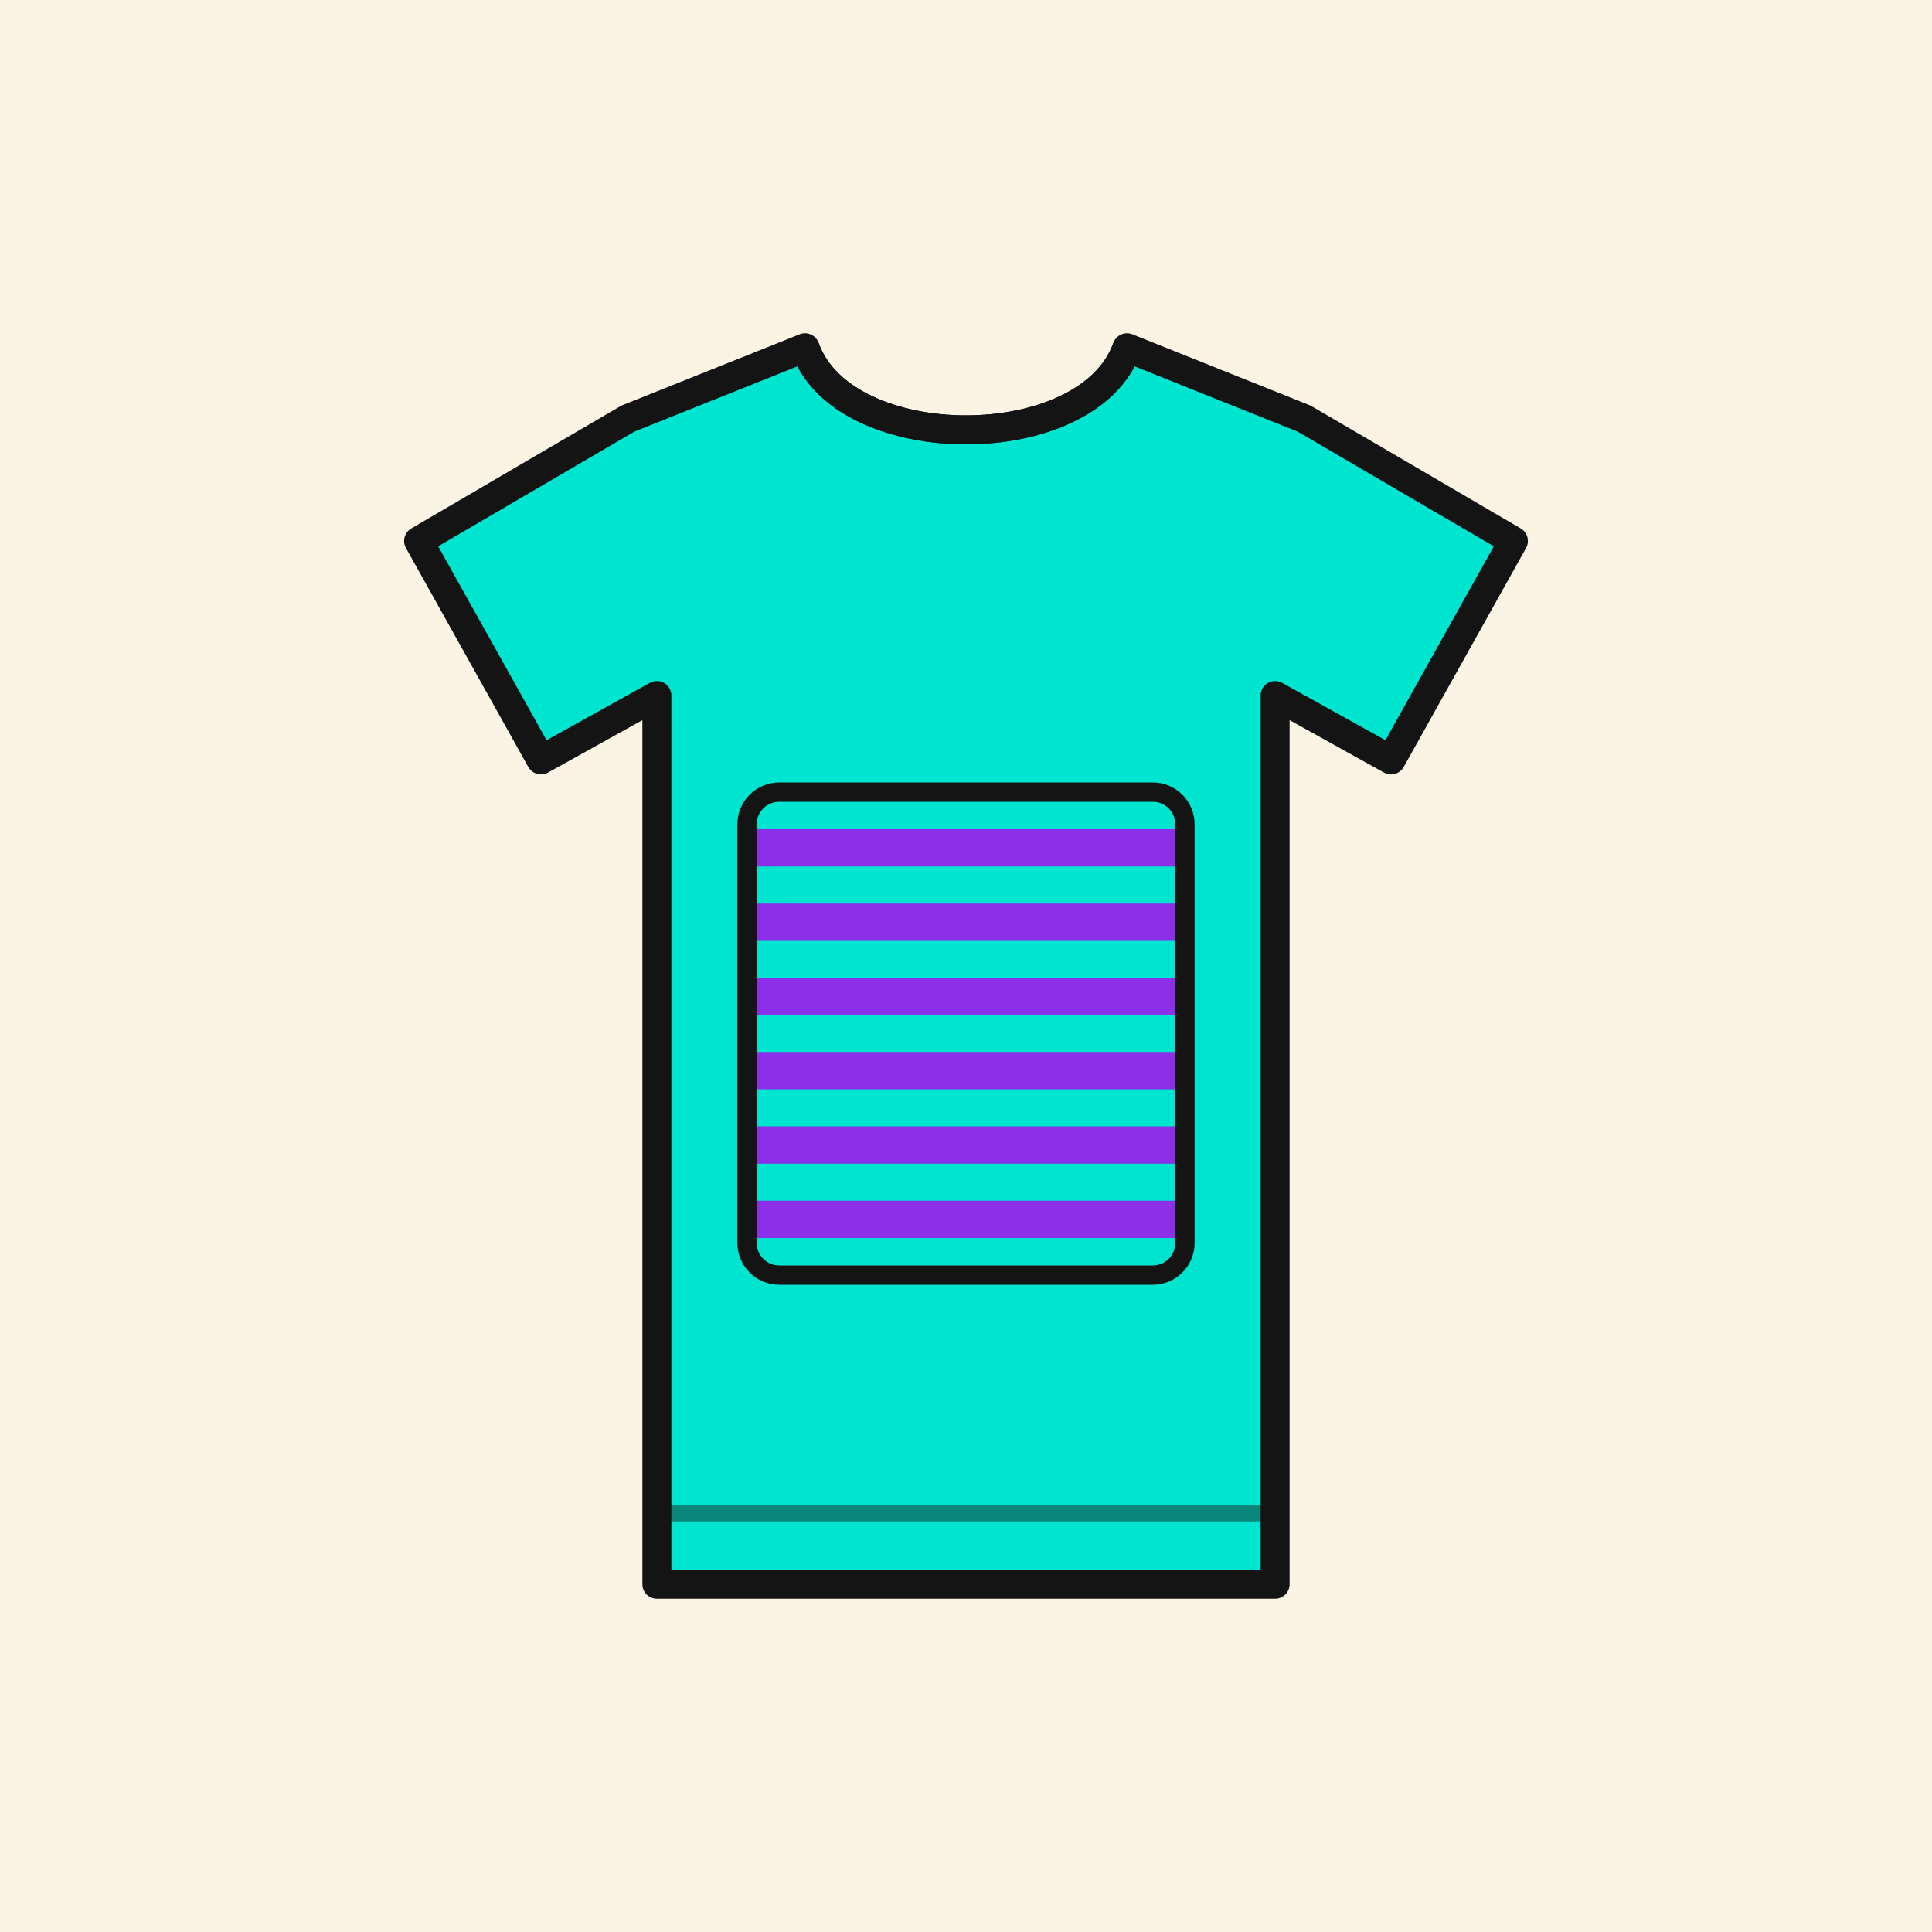
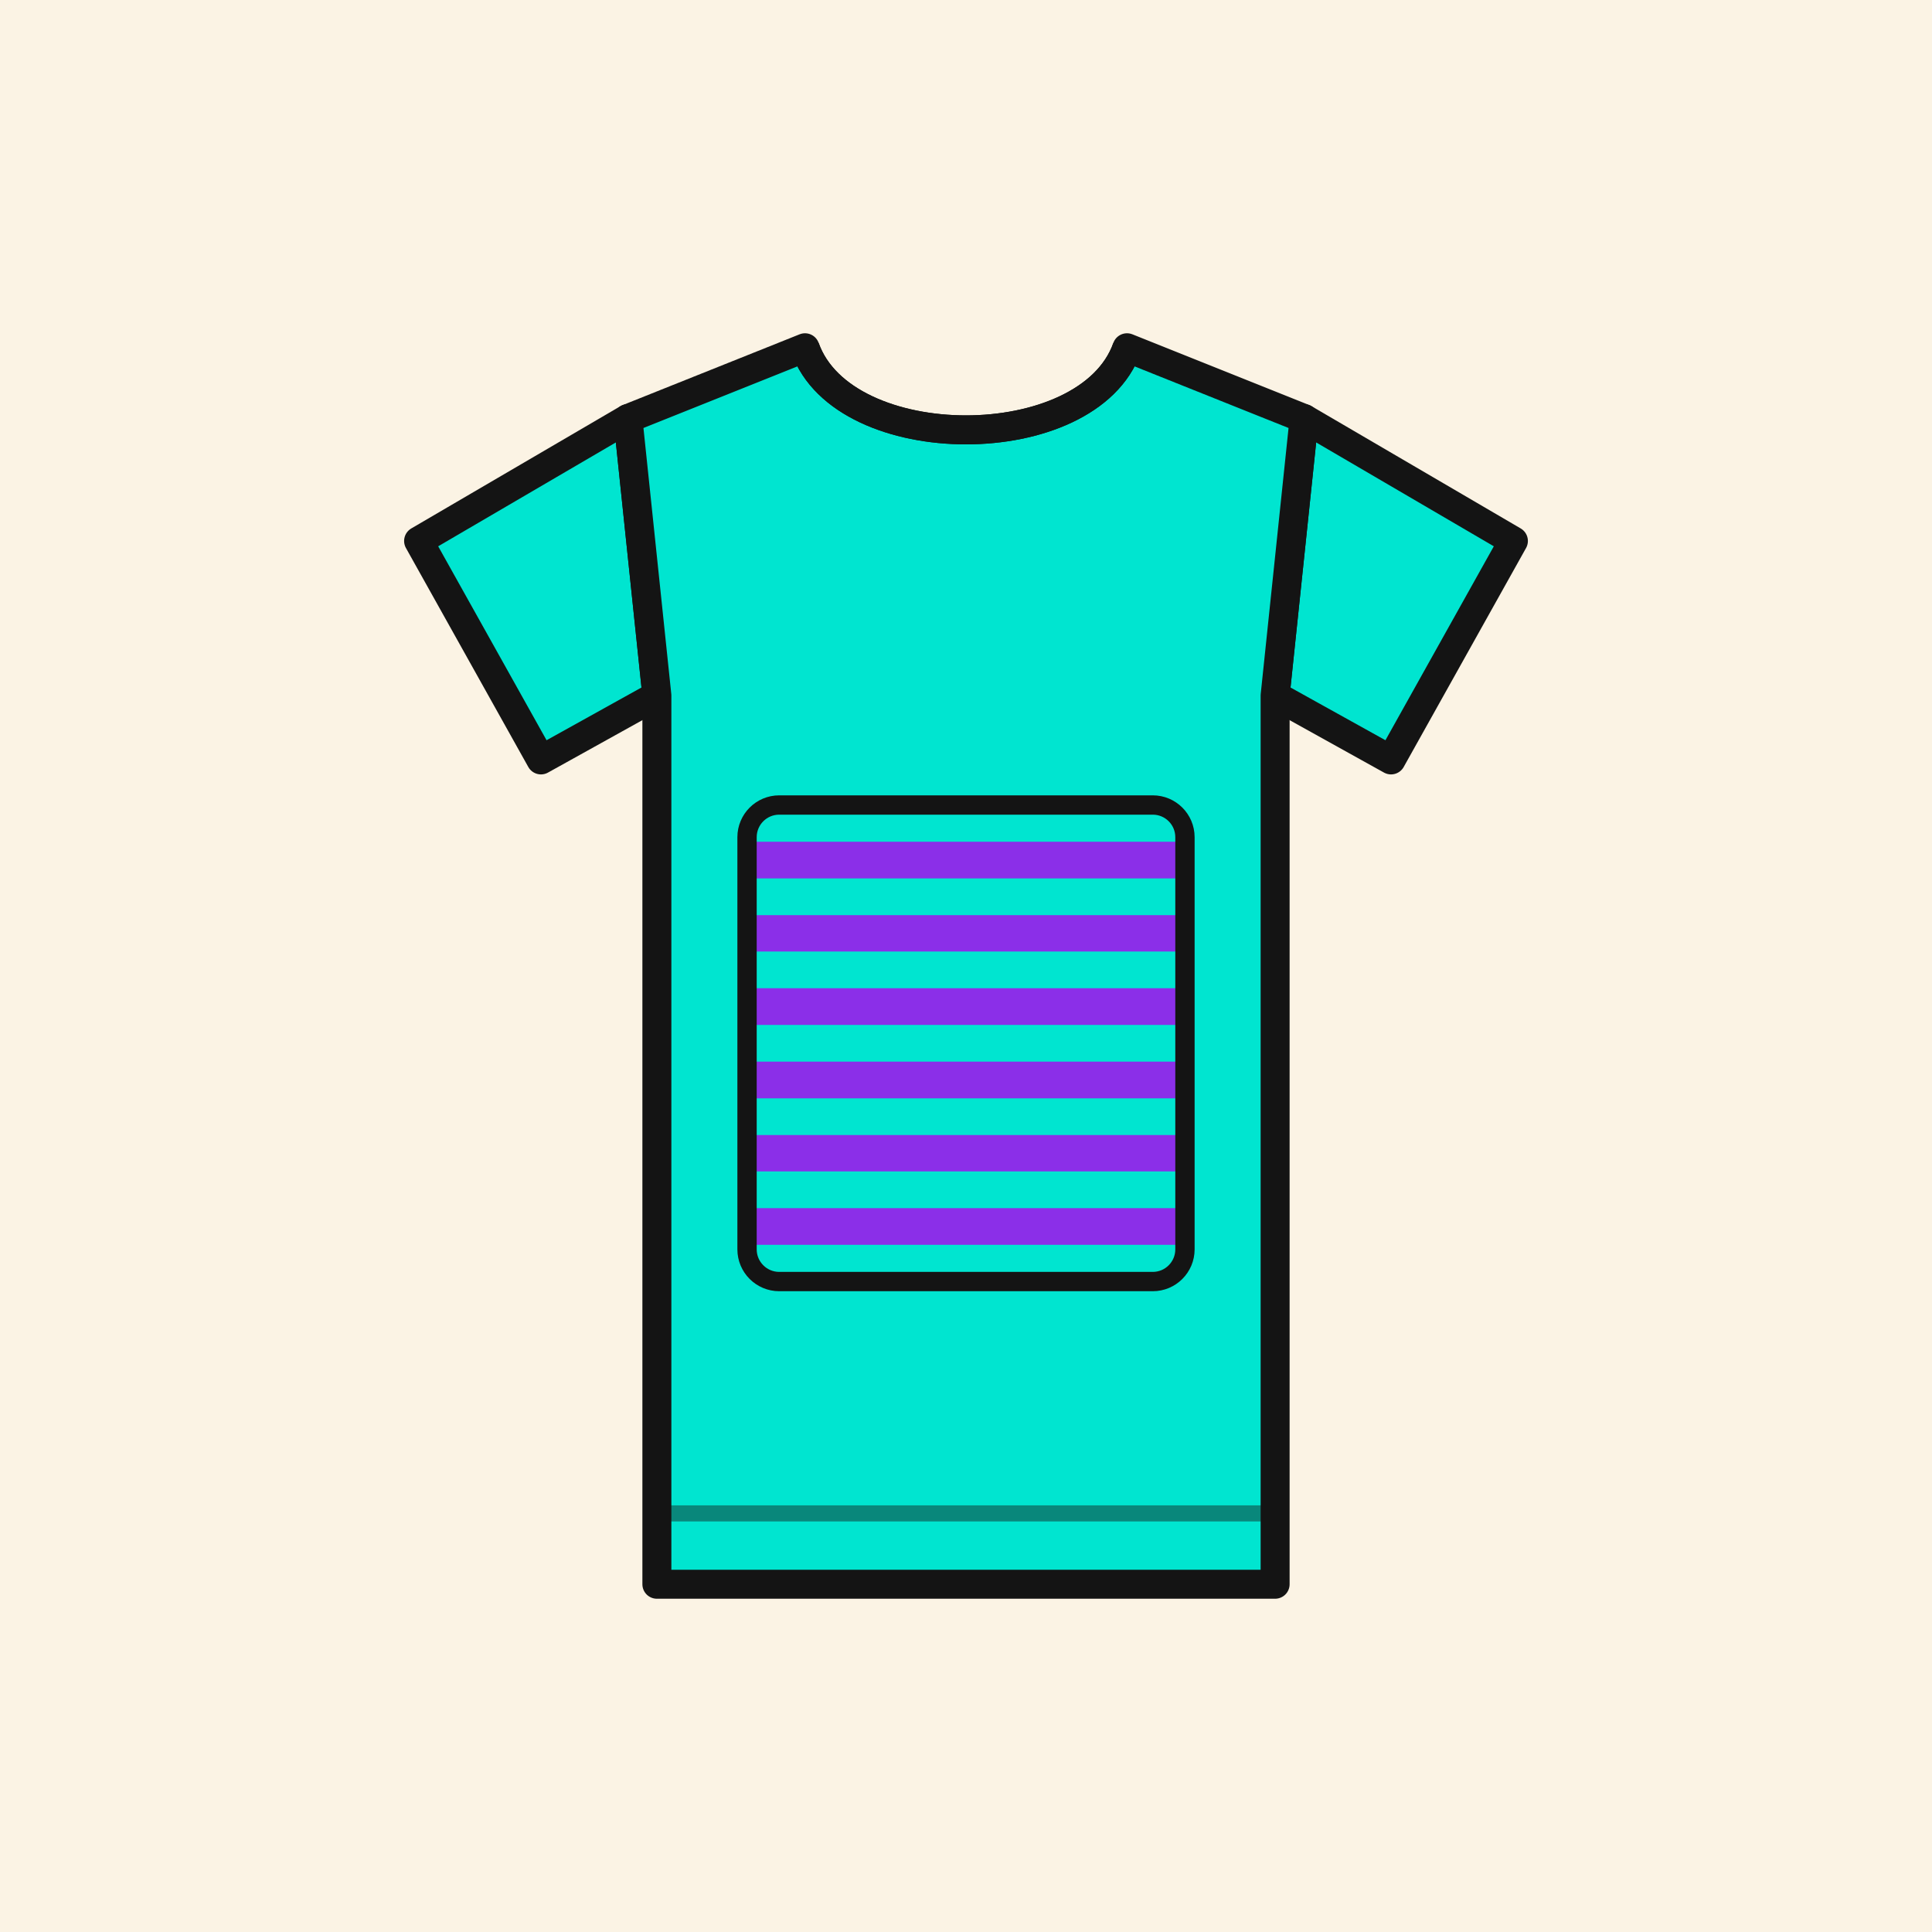
<svg xmlns="http://www.w3.org/2000/svg" viewBox="0 0 600 600" width="600" height="600" role="img">
  <rect width="600" height="600" fill="#FBF3E4" />
  <defs>
    <clipPath id="prsunsetstripecyan">
-       <rect x="232" y="246" width="136" height="150" rx="10" />
+       <rect x="232" y="250" width="136" height="148" rx="10" />
    </clipPath>
  </defs>
-   <path d="M 195 130 L 250 108 C 262 142, 338 142, 350 108 L 405 130 L 470 168 L 432 236 L 396 216 L 396 492 L 204 492 L 204 216 L 168 236 L 130 168 Z" fill="#00E5D0" stroke="#141414" stroke-width="9" stroke-linejoin="round" />
+   <path d="M 405 130 L 470 168 L 432 236 L 396 216 Z" fill="#00E5D0" stroke="#141414" stroke-width="9" stroke-linejoin="round" />
+   <path d="M 195 130 L 130 168 L 168 236 L 204 216 Z" fill="#00E5D0" stroke="#141414" stroke-width="9" stroke-linejoin="round" />
+   <path d="M 195 130 L 250 108 C 262 142, 338 142, 350 108 L 405 130 L 396 216 L 396 492 L 204 492 L 204 216 Z" fill="#00E5D0" stroke="#141414" stroke-width="9" stroke-linejoin="round" />
  <path d="M 250 108 C 262 142, 338 142, 350 108" fill="none" stroke="#141414" stroke-width="9" />
  <g clip-path="url(#prsunsetstripecyan)">
-     <rect x="232" y="246" width="136" height="150" fill="#8B2FE8" />
-     <rect x="232" y="246.0" width="136" height="11.5" fill="#00E5D0" />
-     <rect x="232" y="269.1" width="136" height="11.5" fill="#00E5D0" />
-     <rect x="232" y="292.2" width="136" height="11.5" fill="#00E5D0" />
-     <rect x="232" y="315.2" width="136" height="11.5" fill="#00E5D0" />
-     <rect x="232" y="338.3" width="136" height="11.5" fill="#00E5D0" />
-     <rect x="232" y="361.4" width="136" height="11.5" fill="#00E5D0" />
-     <rect x="232" y="384.5" width="136" height="11.5" fill="#00E5D0" />
+     <rect x="232" y="250" width="136" height="148" fill="#8B2FE8" />
+     <rect x="232" y="250.0" width="136" height="11.4" fill="#00E5D0" />
+     <rect x="232" y="272.8" width="136" height="11.4" fill="#00E5D0" />
+     <rect x="232" y="295.5" width="136" height="11.4" fill="#00E5D0" />
+     <rect x="232" y="318.3" width="136" height="11.4" fill="#00E5D0" />
+     <rect x="232" y="341.1" width="136" height="11.4" fill="#00E5D0" />
+     <rect x="232" y="363.8" width="136" height="11.4" fill="#00E5D0" />
+     <rect x="232" y="386.6" width="136" height="11.4" fill="#00E5D0" />
  </g>
-   <rect x="232" y="246" width="136" height="150" rx="10" fill="none" stroke="#141414" stroke-width="6" />
+   <rect x="232" y="250" width="136" height="148" rx="10" fill="none" stroke="#141414" stroke-width="6" />
  <path d="M 204 470 L 396 470" stroke="#141414" stroke-width="5" opacity=".45" />
</svg>
